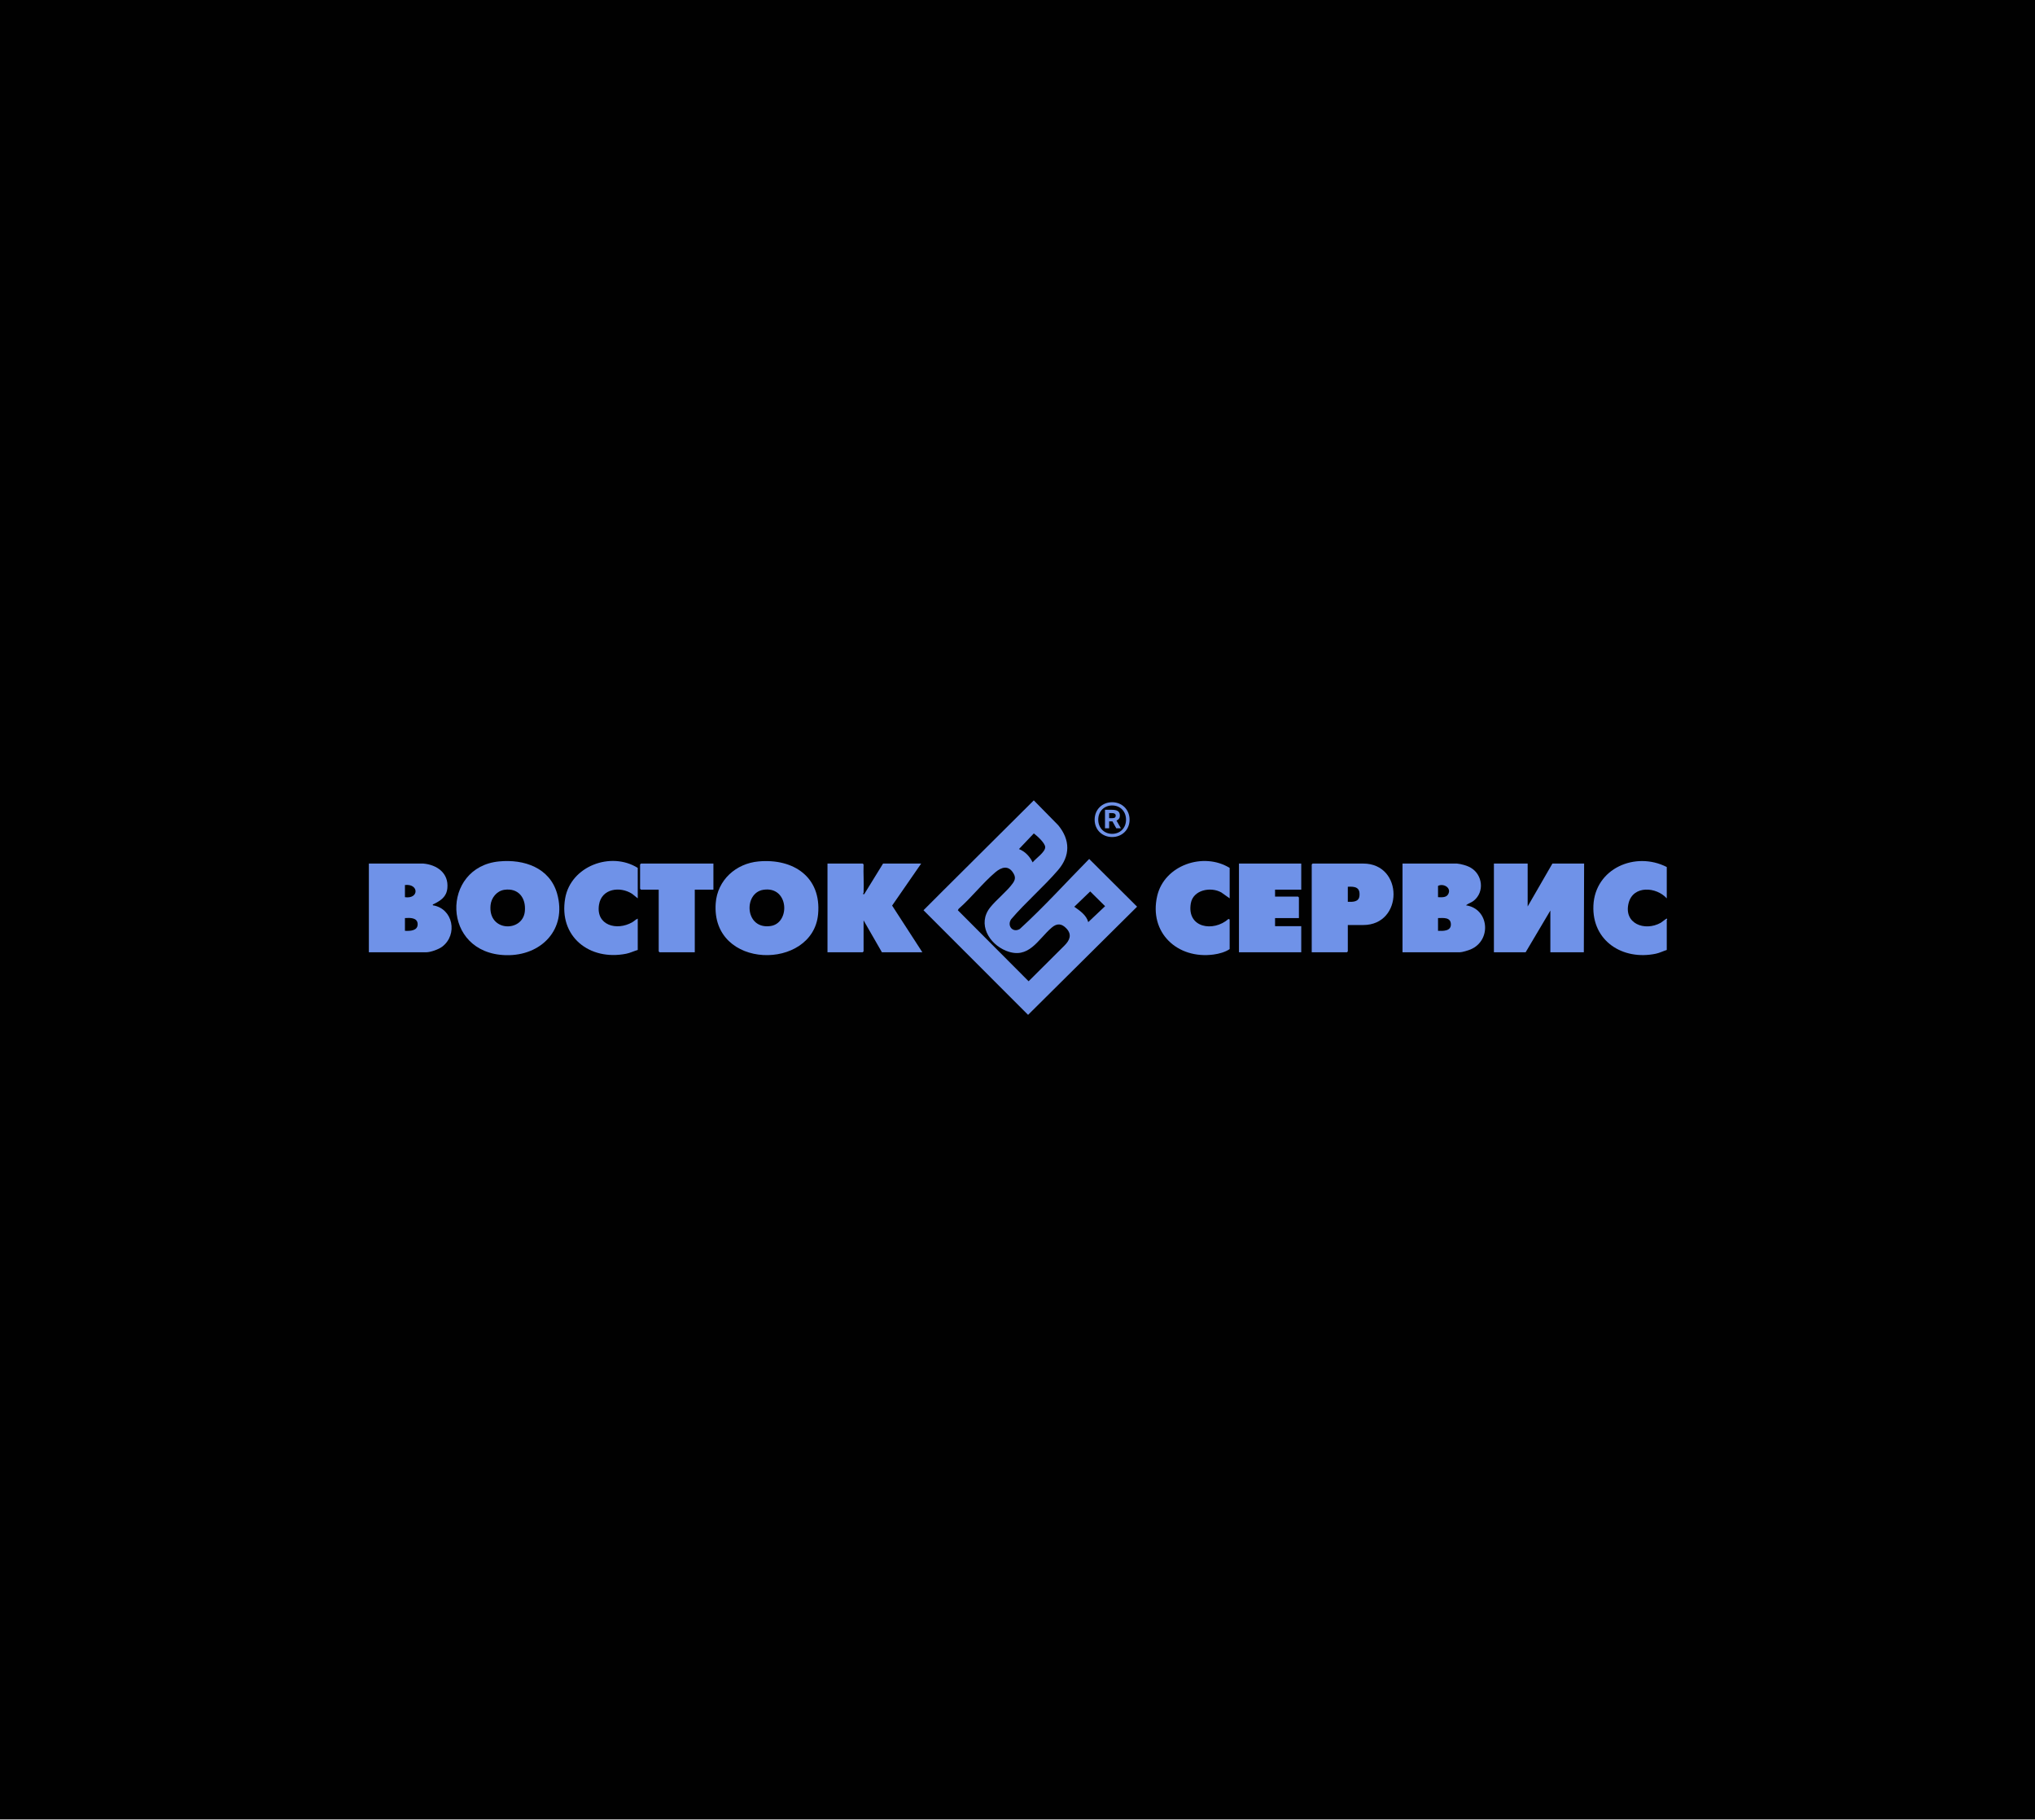
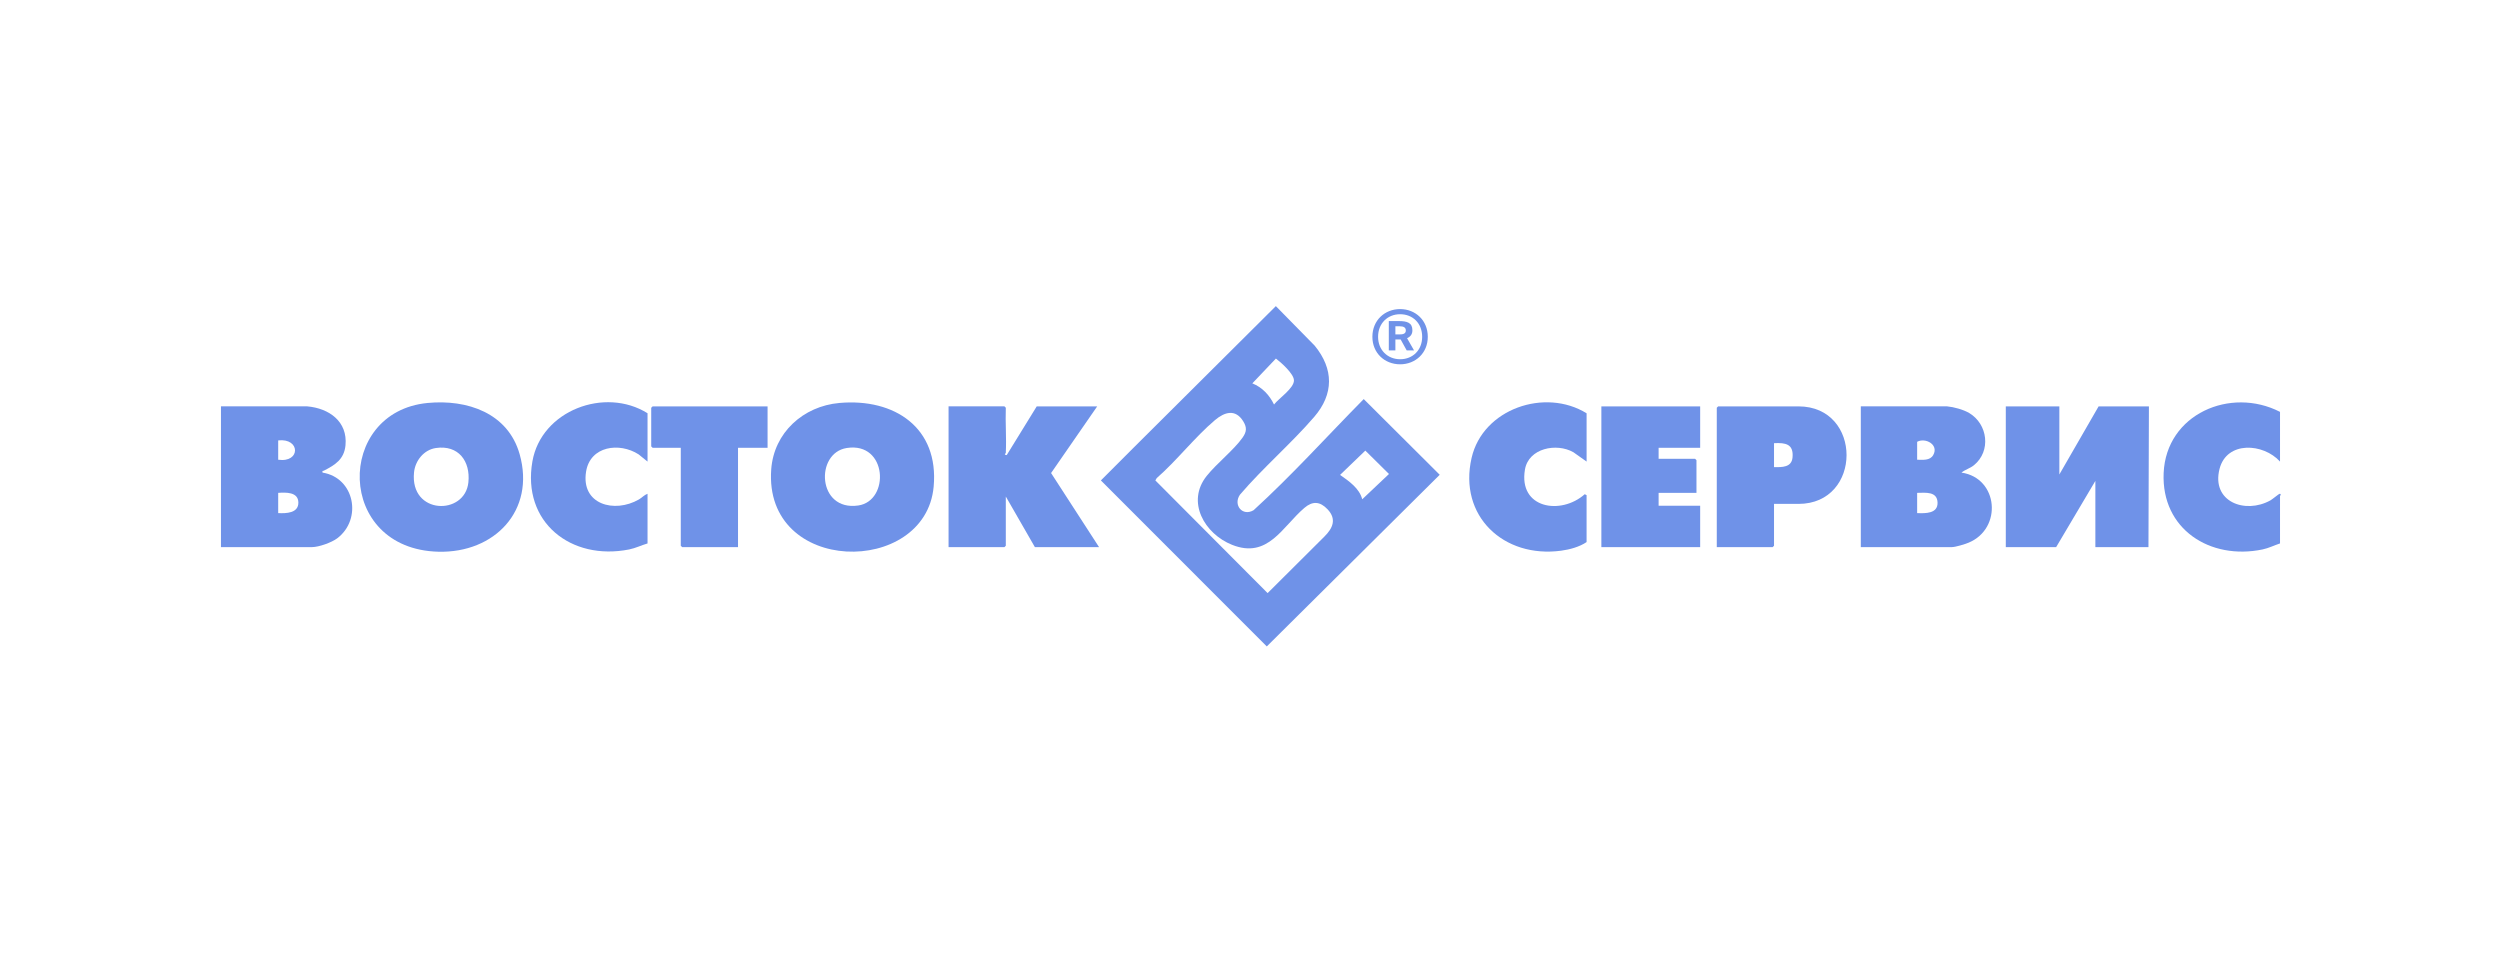
- <svg xmlns="http://www.w3.org/2000/svg" width="170" height="152" viewBox="0 0 170 152" fill="none">
-   <rect width="170" height="152" fill="#010101" />
-   <path d="M78.883 74.308L86.361 66.865L88.406 68.946C89.414 70.177 89.418 71.496 88.38 72.7C87.167 74.107 85.682 75.376 84.469 76.797C84.101 77.336 84.602 77.957 85.19 77.611C87.218 75.761 89.061 73.715 90.989 71.76L94.99 75.747L85.884 84.784L77.148 76.044L78.883 74.307L78.883 74.308ZM85.123 70.933C85.645 71.141 86.026 71.551 86.265 72.047C86.515 71.721 87.332 71.184 87.314 70.765C87.3 70.423 86.641 69.834 86.364 69.626L85.122 70.933L85.123 70.933ZM82.72 75.806C83.249 75.144 84.152 74.439 84.609 73.788C84.827 73.479 84.844 73.256 84.646 72.934C84.237 72.265 83.664 72.437 83.153 72.87C82.091 73.768 81.147 74.996 80.089 75.92L80.016 76.044L85.928 81.977L88.917 79C89.359 78.562 89.574 78.084 89.088 77.568C88.687 77.142 88.296 77.121 87.863 77.49C86.703 78.48 85.946 80.19 84.055 79.434C82.612 78.858 81.626 77.175 82.72 75.806ZM90.909 77.037L92.318 75.705L91.073 74.473L89.743 75.753C90.209 76.079 90.766 76.462 90.909 77.037V77.037Z" fill="#6F92E8" />
-   <path d="M127.618 72.144V75.729L129.685 72.144H132.334L132.31 79.556H129.514V76.068L127.448 79.556H124.798V72.144H127.618Z" fill="#6F92E8" />
-   <path d="M41.695 71.965C43.778 71.765 45.928 72.489 46.542 74.663C47.381 77.634 45.218 79.872 42.264 79.798C36.846 79.661 36.829 72.431 41.695 71.965H41.695ZM42.131 74.337C41.5 74.43 41.044 75.001 40.981 75.614C40.751 77.862 43.665 77.907 43.844 76.141C43.956 75.028 43.318 74.163 42.131 74.337Z" fill="#6F92E8" />
-   <path d="M63.379 71.965C66.281 71.707 68.628 73.267 68.342 76.376C67.906 81.108 59.383 81.043 59.789 75.46C59.93 73.526 61.475 72.134 63.379 71.965ZM63.766 74.336C62.087 74.599 62.212 77.678 64.373 77.363C66.046 77.12 65.913 73.999 63.766 74.336Z" fill="#6F92E8" />
-   <path d="M35.36 72.144C36.508 72.245 37.493 72.942 37.372 74.197C37.3 74.934 36.822 75.23 36.232 75.531C36.181 75.557 36.14 75.505 36.163 75.632C37.849 75.9 38.27 78.082 36.937 79.091C36.642 79.314 35.966 79.556 35.604 79.556H30.814V72.144H35.36V72.144ZM33.828 74.954C35.019 75.125 35.001 73.802 33.828 73.937V74.954ZM33.828 76.698V77.764C34.249 77.786 34.898 77.77 34.89 77.206C34.882 76.641 34.227 76.672 33.828 76.698Z" fill="#6F92E8" />
-   <path d="M72.141 74.59C72.141 74.605 72.097 74.641 72.091 74.686L72.189 74.711L73.77 72.143H76.955L74.526 75.655L77.052 79.555H73.673L72.142 76.891V79.482L72.069 79.555H69.127V72.143H72.069L72.142 72.215C72.113 73.004 72.181 73.802 72.142 74.589L72.141 74.59Z" fill="#6F92E8" />
-   <path d="M121.71 72.144C122.058 72.175 122.565 72.314 122.867 72.493C123.853 73.076 124.032 74.502 123.119 75.244C122.909 75.414 122.663 75.467 122.463 75.632C124.406 75.915 124.636 78.576 122.837 79.323C122.64 79.404 122.148 79.556 121.953 79.556H117.163V72.144H121.709L121.71 72.144ZM120.13 74.954C120.427 74.957 120.805 75.008 120.976 74.708C121.287 74.165 120.57 73.772 120.13 74.01V74.954ZM120.13 76.698V77.764C120.563 77.781 121.225 77.798 121.204 77.207C121.183 76.609 120.57 76.694 120.13 76.698Z" fill="#6F92E8" />
-   <path d="M112.594 77.279V79.483L112.521 79.555H109.579V72.216L109.652 72.144H113.882C117.261 72.144 117.252 77.279 113.882 77.279H112.593H112.594ZM112.594 75.341C113.017 75.35 113.52 75.361 113.568 74.835C113.633 74.126 113.203 74.049 112.594 74.082V75.341Z" fill="#6F92E8" />
-   <path d="M108.704 72.144V74.324H106.516V74.905H108.436L108.509 74.978V76.698H106.516V77.376H108.704V79.556H103.501V72.144H108.704Z" fill="#6F92E8" />
-   <path d="M102.723 75.051L102.027 74.557C101.14 74.056 99.669 74.341 99.477 75.474C99.13 77.523 101.368 77.888 102.627 76.77L102.723 76.819V79.29C102.349 79.545 101.829 79.684 101.381 79.744C98.361 80.15 95.964 77.923 96.669 74.856C97.264 72.269 100.539 71.157 102.724 72.508V75.052L102.723 75.051Z" fill="#6F92E8" />
-   <path d="M53.276 75.051L52.806 74.672C51.796 74.023 50.257 74.226 50.04 75.582C49.763 77.311 51.532 77.79 52.822 77.045C52.986 76.951 53.106 76.806 53.276 76.746V79.362C52.946 79.458 52.647 79.611 52.306 79.679C49.248 80.284 46.653 78.246 47.214 75.042C47.684 72.357 51.035 71.102 53.276 72.507V75.051V75.051Z" fill="#6F92E8" />
-   <path d="M139.238 72.435V75.051C138.363 74.08 136.434 73.949 136.053 75.438C135.613 77.158 137.392 77.839 138.735 77.093C138.833 77.038 139.184 76.746 139.214 76.747C139.332 76.749 139.238 76.861 139.238 76.867V79.362C138.928 79.461 138.637 79.612 138.316 79.678C135.557 80.251 132.982 78.611 133.11 75.653C133.244 72.55 136.626 71.093 139.238 72.434L139.238 72.435Z" fill="#6F92E8" />
-   <path d="M59.597 72.144V74.324H58.041V79.556H55.1L55.027 79.484V74.324H53.544L53.471 74.251V72.217L53.544 72.144H59.597Z" fill="#6F92E8" />
-   <path d="M91.445 68.48C91.445 67.613 92.095 67.02 92.905 67.02C93.711 67.02 94.362 67.613 94.362 68.48C94.362 69.34 93.711 69.928 92.905 69.928C92.095 69.928 91.445 69.34 91.445 68.48ZM91.745 68.48C91.745 69.181 92.251 69.661 92.905 69.661C93.571 69.661 94.066 69.181 94.066 68.48C94.066 67.768 93.571 67.291 92.905 67.291C92.251 67.291 91.745 67.768 91.745 68.48ZM93.252 69.197L92.932 68.62H92.656V69.197H92.309V67.652H92.827C93.275 67.652 93.552 67.737 93.552 68.139C93.552 68.337 93.458 68.472 93.271 68.554L93.637 69.197H93.252ZM93.205 68.143C93.205 67.989 93.084 67.927 92.894 67.927H92.656V68.353H92.905C93.123 68.353 93.205 68.279 93.205 68.143Z" fill="#6F92E8" />
+ <svg xmlns="http://www.w3.org/2000/svg" viewBox="0 0 245 94" fill="none">
+   <path d="M111.115 43.851L125.033 30L128.838 33.873C130.715 36.163 130.723 38.618 128.79 40.859C126.533 43.477 123.769 45.841 121.512 48.484C120.826 49.487 121.76 50.643 122.853 50C126.627 46.556 130.058 42.748 133.646 39.11L141.093 46.529L124.145 63.35L107.887 47.082L111.116 43.85L111.115 43.851ZM122.729 37.57C123.7 37.957 124.409 38.72 124.854 39.644C125.32 39.036 126.839 38.038 126.807 37.258C126.78 36.621 125.554 35.525 125.038 35.138L122.727 37.571L122.729 37.57ZM118.257 46.64C119.242 45.408 120.922 44.096 121.773 42.885C122.178 42.309 122.209 41.894 121.842 41.295C121.079 40.05 120.013 40.37 119.062 41.175C117.086 42.847 115.329 45.133 113.36 46.853L113.225 47.082L124.227 58.124L129.79 52.585C130.612 51.77 131.013 50.88 130.108 49.919C129.362 49.126 128.633 49.086 127.829 49.774C125.669 51.616 124.26 54.799 120.74 53.392C118.056 52.32 116.221 49.189 118.257 46.64ZM133.498 48.931L136.12 46.451L133.802 44.159L131.327 46.541C132.195 47.147 133.23 47.86 133.498 48.93V48.931Z" fill="#6F92E8" />
+   <path d="M201.817 39.825V46.497L205.663 39.825H210.594L210.549 53.62H205.346V47.128L201.501 53.62H196.568V39.825H201.817Z" fill="#6F92E8" />
+   <path d="M41.903 39.491C45.78 39.119 49.783 40.466 50.926 44.513C52.486 50.042 48.461 54.207 42.964 54.069C32.879 53.814 32.847 40.359 41.905 39.491H41.903ZM42.715 43.906C41.541 44.078 40.693 45.141 40.576 46.283C40.148 50.466 45.571 50.55 45.903 47.263C46.112 45.191 44.925 43.583 42.715 43.906Z" fill="#6F92E8" />
+   <path d="M82.262 39.49C87.663 39.011 92.031 41.914 91.498 47.701C90.687 56.508 74.823 56.387 75.58 45.996C75.842 42.397 78.718 39.805 82.262 39.49ZM82.981 43.904C79.857 44.393 80.089 50.125 84.111 49.538C87.224 49.085 86.977 43.276 82.981 43.904Z" fill="#6F92E8" />
+   <path d="M30.114 39.824C32.251 40.012 34.084 41.309 33.858 43.645C33.725 45.017 32.835 45.567 31.737 46.127C31.642 46.175 31.566 46.079 31.608 46.315C34.746 46.814 35.531 50.874 33.049 52.754C32.501 53.168 31.242 53.618 30.568 53.618H21.654V39.823H30.114V39.824ZM27.263 45.054C29.479 45.371 29.446 42.909 27.263 43.16V45.054ZM27.263 48.3V50.283C28.046 50.324 29.254 50.295 29.24 49.244C29.225 48.194 28.005 48.252 27.263 48.3Z" fill="#6F92E8" />
+   <path d="M98.568 44.377C98.567 44.405 98.485 44.472 98.475 44.555L98.657 44.602L101.6 39.824H107.526L103.006 46.359L107.707 53.618H101.419L98.569 48.659V53.482L98.434 53.617H92.959V39.822H98.434L98.569 39.957C98.516 41.425 98.642 42.909 98.569 44.375L98.568 44.377Z" fill="#6F92E8" />
+   <path d="M190.822 39.824C191.47 39.881 192.413 40.141 192.976 40.474C194.811 41.559 195.144 44.212 193.444 45.592C193.053 45.91 192.595 46.008 192.224 46.315C195.839 46.843 196.268 51.794 192.919 53.184C192.552 53.335 191.636 53.618 191.273 53.618H182.359V39.823H190.819L190.822 39.824ZM187.88 45.054C188.433 45.059 189.138 45.154 189.456 44.596C190.034 43.585 188.701 42.853 187.88 43.296V45.054ZM187.88 48.3V50.283C188.688 50.316 189.918 50.347 189.88 49.246C189.841 48.134 188.7 48.291 187.88 48.3Z" fill="#6F92E8" />
+   <path d="M173.854 49.382V53.484L173.719 53.619H168.244V39.96L168.379 39.825H176.252C182.541 39.825 182.524 49.382 176.252 49.382H173.853H173.854ZM173.854 45.776C174.642 45.793 175.579 45.812 175.668 44.833C175.788 43.515 174.989 43.371 173.854 43.432V45.776Z" fill="#6F92E8" />
+   <path d="M166.616 39.825V43.882H162.544V44.964H166.118L166.254 45.099V48.3H162.544V49.562H166.616V53.62H156.934V39.825H166.616Z" fill="#6F92E8" />
+   <path d="M155.485 45.234L154.189 44.316C152.538 43.382 149.801 43.913 149.444 46.022C148.797 49.836 152.962 50.514 155.305 48.433L155.485 48.525V53.123C154.789 53.598 153.82 53.858 152.986 53.969C147.366 54.724 142.905 50.579 144.217 44.871C145.324 40.057 151.42 37.987 155.486 40.502V45.236L155.485 45.234Z" fill="#6F92E8" />
+   <path d="M63.459 45.235L62.584 44.528C60.704 43.321 57.84 43.698 57.435 46.221C56.92 49.441 60.212 50.332 62.614 48.946C62.919 48.77 63.142 48.501 63.459 48.389V53.258C62.844 53.436 62.288 53.721 61.652 53.847C55.961 54.973 51.132 51.18 52.176 45.217C53.051 40.22 59.288 37.885 63.459 40.499V45.233V45.235Z" fill="#6F92E8" />
+   <path d="M223.442 40.366V45.234C221.814 43.428 218.224 43.185 217.514 45.954C216.695 49.156 220.007 50.423 222.506 49.034C222.689 48.932 223.342 48.39 223.397 48.391C223.617 48.395 223.442 48.603 223.442 48.615V53.257C222.867 53.443 222.325 53.723 221.726 53.846C216.593 54.912 211.799 51.861 212.037 46.356C212.287 40.581 218.582 37.869 223.443 40.364L223.442 40.366Z" fill="#6F92E8" />
+   <path d="M75.222 39.825V43.882H72.326V53.62H66.852L66.716 53.485V43.882H63.957L63.82 43.748V39.961L63.957 39.825H75.222Z" fill="#6F92E8" />
+   <path d="M134.494 33.007C134.494 31.393 135.704 30.29 137.212 30.29C138.712 30.29 139.923 31.393 139.923 33.007C139.923 34.607 138.712 35.702 137.212 35.702C135.704 35.702 134.494 34.607 134.494 33.007ZM135.052 33.007C135.052 34.311 135.994 35.205 137.212 35.205C138.451 35.205 139.372 34.311 139.372 33.007C139.372 31.681 138.451 30.794 137.212 30.794C135.994 30.794 135.052 31.681 135.052 33.007ZM137.857 34.34L137.263 33.266H136.748V34.34H136.103V31.465H137.067C137.9 31.465 138.415 31.623 138.415 32.373C138.415 32.74 138.241 32.992 137.893 33.144L138.575 34.34H137.857ZM137.77 32.38C137.77 32.092 137.545 31.976 137.19 31.976H136.748V32.769H137.212C137.618 32.769 137.77 32.632 137.77 32.38Z" fill="#6F92E8" />
</svg>
